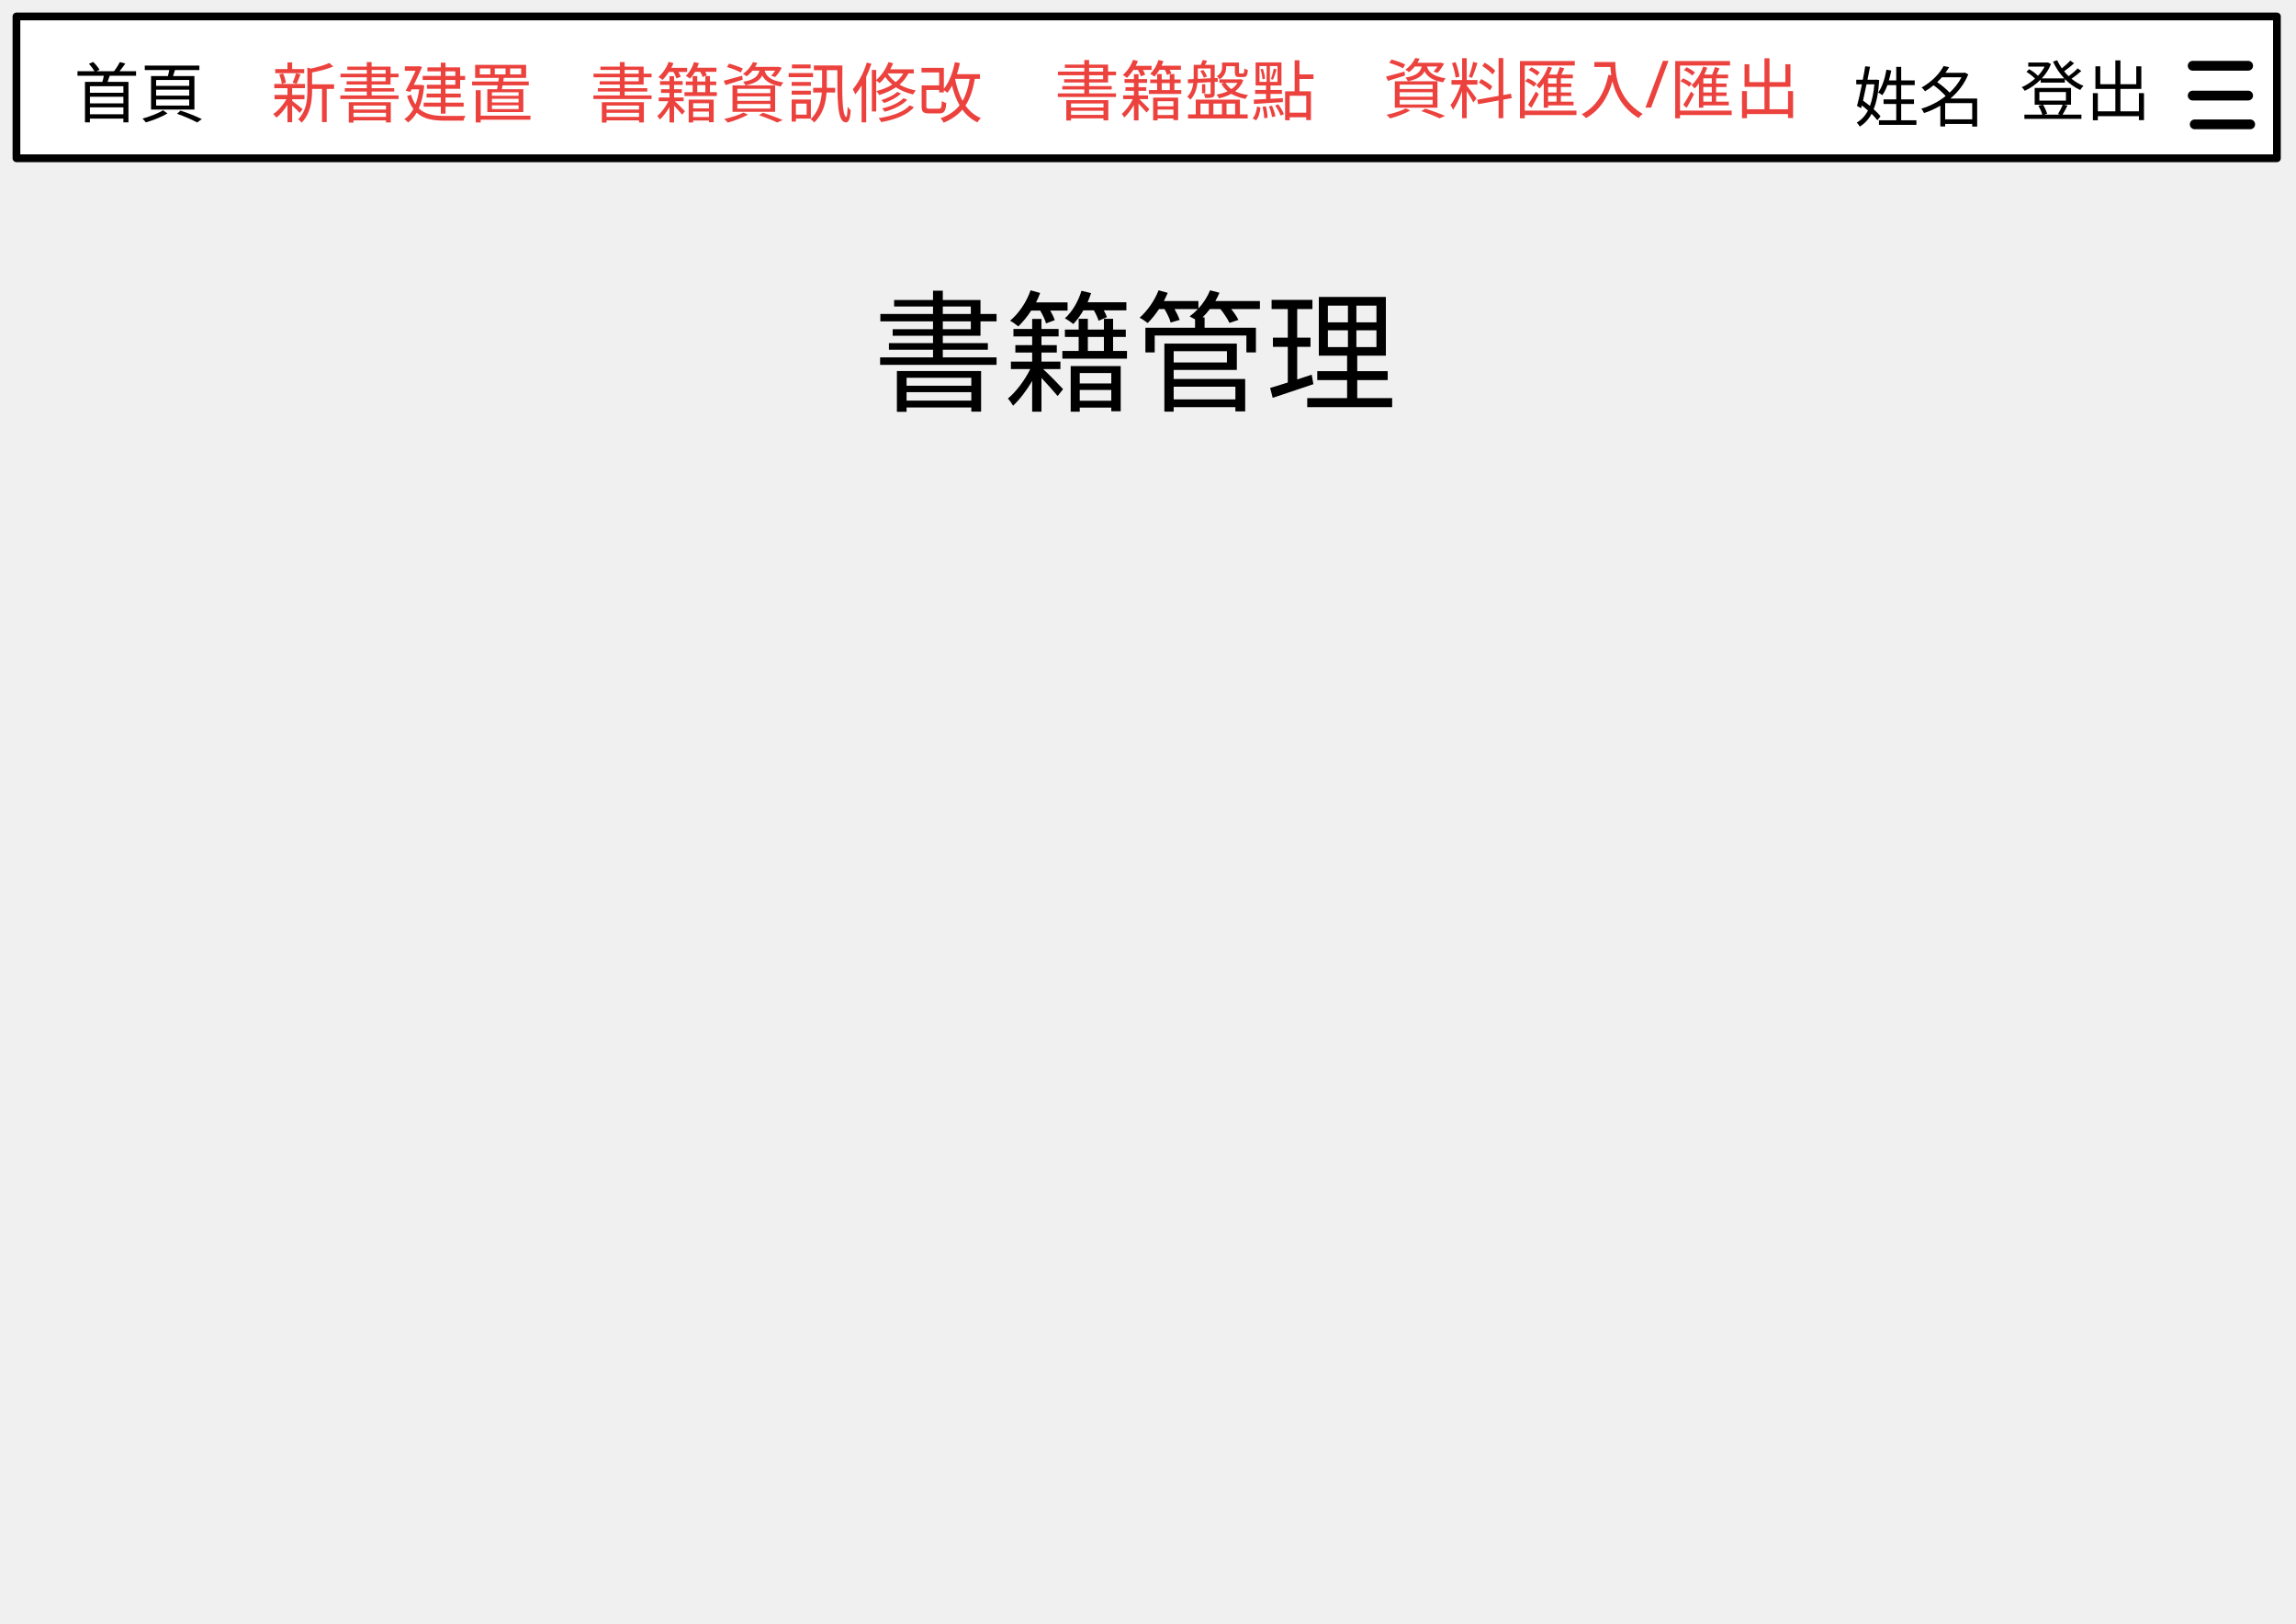
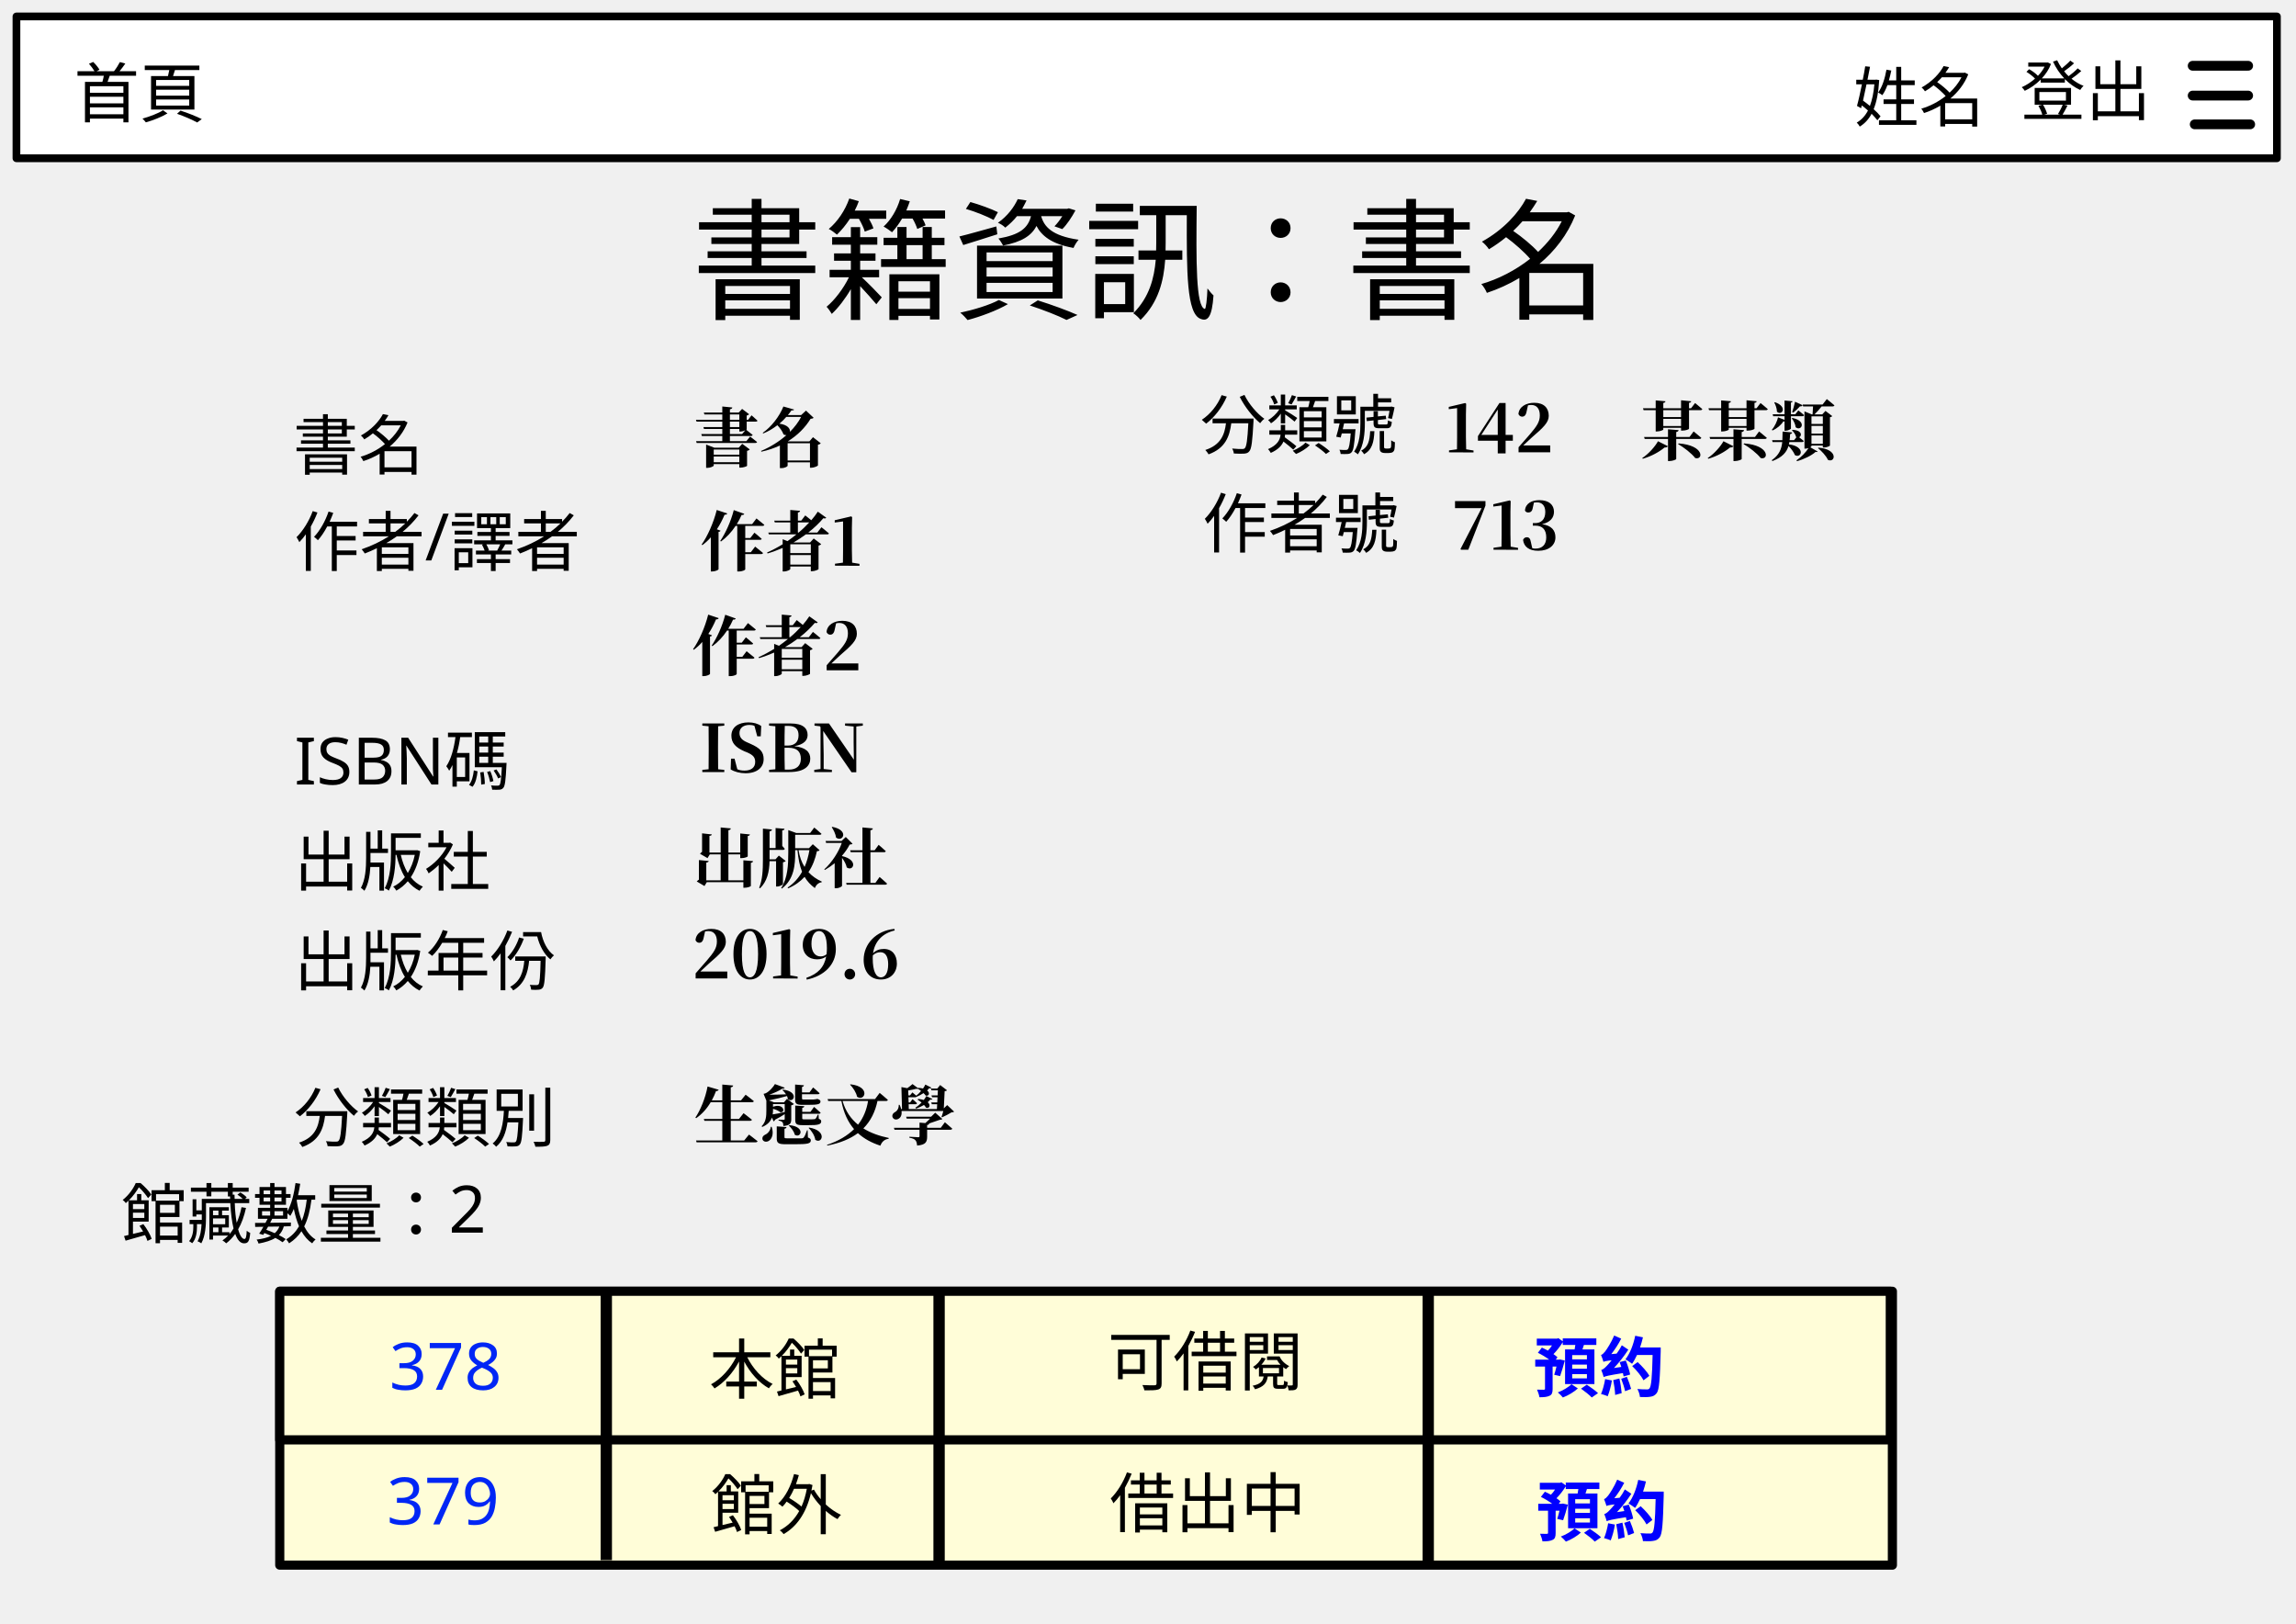
<svg xmlns="http://www.w3.org/2000/svg" width="297mm" height="210mm" viewBox="0 0 297 210" version="1.1" id="svg8">
  <defs id="defs2" />
  <g id="layer1" transform="translate(0,-87)">
    <rect style="opacity:1;vector-effect:none;fill:#ffffff;fill-opacity:1;fill-rule:nonzero;stroke:#000000;stroke-width:1;stroke-linecap:butt;stroke-linejoin:round;stroke-miterlimit:4;stroke-dasharray:none;stroke-dashoffset:0;stroke-opacity:1" id="rect3713" width="292.405" height="18.342" x="2.127" y="89.127" />
    <text xml:space="preserve" style="font-style:normal;font-weight:normal;font-size:8.467px;line-height:1.25;font-family:sans-serif;letter-spacing:0px;word-spacing:0px;fill:#000000;fill-opacity:1;stroke:none;stroke-width:0.265" x="9.57" y="102.152" id="text3719">
      <tspan id="tspan3717" x="9.57" y="102.152" style="stroke-width:0.265">首頁</tspan>
    </text>
    <text xml:space="preserve" style="font-style:normal;font-weight:normal;font-size:8.467px;line-height:1.25;font-family:sans-serif;letter-spacing:0px;word-spacing:0px;fill:#000000;fill-opacity:1;stroke:none;stroke-width:0.265" x="239.772" y="102.684" id="text3735">
      <tspan id="tspan3733" x="239.772" y="102.684" style="stroke-width:0.265">姓名</tspan>
    </text>
    <text xml:space="preserve" style="font-style:normal;font-weight:normal;font-size:8.467px;line-height:1.25;font-family:sans-serif;letter-spacing:0px;word-spacing:0px;fill:#000000;fill-opacity:1;stroke:none;stroke-width:0.265" x="261.304" y="101.886" id="text3739">
      <tspan id="tspan3737" x="261.304" y="101.886" style="stroke-width:0.265">登出</tspan>
    </text>
    <path style="fill:none;stroke:#000000;stroke-width:1.265;stroke-linecap:round;stroke-linejoin:miter;stroke-opacity:1;stroke-miterlimit:4;stroke-dasharray:none" d="m 283.633,95.506 h 7.177" id="path3741" />
    <path style="fill:none;stroke:#000000;stroke-width:1.265;stroke-linecap:round;stroke-linejoin:miter;stroke-miterlimit:4;stroke-dasharray:none;stroke-opacity:1" d="m 283.633,99.361 h 7.177" id="path3741-3" />
    <path style="fill:none;stroke:#000000;stroke-width:1.265;stroke-linecap:round;stroke-linejoin:miter;stroke-miterlimit:4;stroke-dasharray:none;stroke-opacity:1" d="m 283.899,103.082 h 7.177" id="path3741-6" />
-     <text xml:space="preserve" style="font-style:normal;font-weight:normal;font-size:16.933px;line-height:1.25;font-family:sans-serif;letter-spacing:0px;word-spacing:0px;fill:#000000;fill-opacity:1;stroke:none;stroke-width:0.265" x="112.912" y="138.862" id="text4590">
-       <tspan id="tspan4588" x="112.912" y="138.862" style="stroke-width:0.265">書籍管理</tspan>
+     <text xml:space="preserve" style="font-style:normal;font-weight:normal;font-size:16.933px;line-height:1.25;font-family:sans-serif;letter-spacing:0px;word-spacing:0px;fill:#000000;fill-opacity:1;stroke:none;stroke-width:0.265" x="89.457" y="126.991" id="text4590">
+       <tspan id="tspan4588" x="89.457" y="126.991" style="stroke-width:0.265">書籍資訊：書名</tspan>
    </text>
-     <text xml:space="preserve" style="font-style:normal;font-weight:normal;font-size:8.467px;line-height:1.25;font-family:sans-serif;letter-spacing:0px;word-spacing:0px;fill:#ec423e;fill-opacity:1;stroke:none;stroke-width:0.265" x="35.089" y="102.152" id="text4652">
-       <tspan id="tspan4650" x="35.089" y="102.152" style="fill:#ec423e;fill-opacity:1;stroke-width:0.265">新書建置</tspan>
+     <text xml:space="preserve" style="font-style:normal;font-weight:normal;font-size:8.467px;line-height:1.25;font-family:sans-serif;letter-spacing:0px;word-spacing:0px;fill:#000000;fill-opacity:1;stroke:none;stroke-width:0.265" x="37.892" y="147.702" id="text4703">
+       <tspan id="tspan4701" x="37.892" y="147.702" style="stroke-width:0.265">書名</tspan>
    </text>
-     <text xml:space="preserve" style="font-style:normal;font-weight:normal;font-size:8.467px;line-height:1.25;font-family:sans-serif;letter-spacing:0px;word-spacing:0px;fill:#ec423e;fill-opacity:1;stroke:none;stroke-width:0.265" x="76.291" y="102.152" id="text4656">
-       <tspan id="tspan4654" x="76.291" y="102.152" style="fill:#ec423e;fill-opacity:1;stroke-width:0.265">書籍資訊修改</tspan>
+     <text xml:space="preserve" style="font-style:normal;font-weight:normal;font-size:8.467px;line-height:1.25;font-family:sans-serif;letter-spacing:0px;word-spacing:0px;fill:#000000;fill-opacity:1;stroke:none;stroke-width:0.265" x="38.045" y="160.181" id="text4707">
+       <tspan id="tspan4705" x="38.045" y="160.181" style="stroke-width:0.265">作者/譯者</tspan>
    </text>
-     <text xml:space="preserve" style="font-style:normal;font-weight:normal;font-size:8.467px;line-height:1.25;font-family:sans-serif;letter-spacing:0px;word-spacing:0px;fill:#ec423e;fill-opacity:1;stroke:none;stroke-width:0.265" x="136.367" y="101.886" id="text4660">
-       <tspan id="tspan4658" x="136.367" y="101.886" style="fill:#ec423e;fill-opacity:1;stroke-width:0.265">書籍盤點</tspan>
+     <text xml:space="preserve" style="font-style:normal;font-weight:normal;font-size:8.467px;line-height:1.25;font-family:sans-serif;letter-spacing:0px;word-spacing:0px;fill:#000000;fill-opacity:1;stroke:none;stroke-width:0.265" x="38.069" y="188.461" id="text4711">
+       <tspan id="tspan4709" x="38.069" y="188.461" style="stroke-width:0.265">ISBN碼</tspan>
    </text>
-     <text xml:space="preserve" style="font-style:normal;font-weight:normal;font-size:8.467px;line-height:1.25;font-family:sans-serif;letter-spacing:0px;word-spacing:0px;fill:#ec423e;fill-opacity:1;stroke:none;stroke-width:0.265;" x="178.899" y="101.62" id="text4664">
-       <tspan id="tspan4662" x="178.899" y="101.62" style="stroke-width:0.265;fill:#ec423e;fill-opacity:1;">資料匯入/匯出</tspan>
+     <text xml:space="preserve" style="font-style:normal;font-weight:normal;font-size:8.467px;line-height:1.25;font-family:sans-serif;letter-spacing:0px;word-spacing:0px;fill:#000000;fill-opacity:1;stroke:none;stroke-width:0.265" x="38.001" y="201.522" id="text4715">
+       <tspan id="tspan4713" x="38.001" y="201.522" style="stroke-width:0.265">出版社</tspan>
+     </text>
+     <text xml:space="preserve" style="font-style:normal;font-weight:normal;font-size:8.467px;line-height:1.25;font-family:sans-serif;letter-spacing:0px;word-spacing:0px;fill:#000000;fill-opacity:1;stroke:none;stroke-width:0.265" x="38.001" y="214.424" id="text4719">
+       <tspan id="tspan4717" x="38.001" y="214.424" style="stroke-width:0.265">出版年份</tspan>
+     </text>
+     <text xml:space="preserve" style="font-style:normal;font-weight:normal;font-size:8.467px;line-height:1.25;font-family:sans-serif;letter-spacing:0px;word-spacing:0px;fill:#000000;fill-opacity:1;stroke:none;stroke-width:0.265" x="38.045" y="234.626" id="text4723">
+       <tspan id="tspan4721" x="38.045" y="234.626" style="stroke-width:0.265">分類類別</tspan>
+     </text>
+     <text xml:space="preserve" style="font-style:normal;font-weight:normal;font-size:8.467px;line-height:1.25;font-family:sans-serif;letter-spacing:0px;word-spacing:0px;fill:#000000;fill-opacity:1;stroke:none;stroke-width:0.265" x="155.273" y="145.044" id="text4789">
+       <tspan id="tspan4787" x="155.273" y="145.044" style="stroke-width:0.265">分類號</tspan>
+     </text>
+     <text xml:space="preserve" style="font-style:normal;font-weight:normal;font-size:8.467px;line-height:1.25;font-family:sans-serif;letter-spacing:0px;word-spacing:0px;fill:#000000;fill-opacity:1;stroke:none;stroke-width:0.265" x="155.539" y="157.803" id="text4793">
+       <tspan id="tspan4791" x="155.539" y="157.803" style="stroke-width:0.265">作者號</tspan>
+     </text>
+     <text xml:space="preserve" style="font-style:normal;font-weight:normal;font-size:8.467px;line-height:1.25;font-family:sans-serif;letter-spacing:0px;word-spacing:0px;fill:#000000;fill-opacity:1;stroke:none;stroke-width:0.265" x="15.716" y="247.119" id="text4858">
+       <tspan id="tspan4856" x="15.716" y="247.119" style="stroke-width:0.265">館藏數量：2</tspan>
+     </text>
+     <rect style="opacity:1;vector-effect:none;fill:#fffdd8;fill-opacity:1;fill-rule:nonzero;stroke:#000000;stroke-width:1.183;stroke-linecap:round;stroke-linejoin:round;stroke-miterlimit:4;stroke-dasharray:none;stroke-dashoffset:0;stroke-opacity:1" id="rect4891" width="208.604" height="35.419" x="36.187" y="254.005" />
+     <rect style="opacity:1;vector-effect:none;fill:#fffdd8;fill-opacity:1;fill-rule:nonzero;stroke:#000000;stroke-width:1.183;stroke-linecap:round;stroke-linejoin:round;stroke-miterlimit:4;stroke-dasharray:none;stroke-dashoffset:0;stroke-opacity:1" id="rect4893" width="208.332" height="19.217" x="36.187" y="254.005" />
+     <path style="fill:none;stroke:#000000;stroke-width:1.465;stroke-linecap:butt;stroke-linejoin:miter;stroke-miterlimit:4;stroke-dasharray:none;stroke-opacity:1" d="M 78.428,254.222 V 288.779" id="path4897" />
+     <text xml:space="preserve" style="font-style:normal;font-weight:normal;font-size:8.467px;line-height:1.25;font-family:sans-serif;letter-spacing:0px;word-spacing:0px;fill:#0026f5;fill-opacity:1;stroke:none;stroke-width:0.265" x="50.375" y="266.742" id="text4901">
+       <tspan id="tspan4899" x="50.375" y="266.742" style="font-weight:normal;fill:#0026f5;fill-opacity:1;stroke-width:0.265">378</tspan>
+     </text>
+     <text xml:space="preserve" style="font-style:normal;font-weight:normal;font-size:8.467px;line-height:1.25;font-family:sans-serif;letter-spacing:0px;word-spacing:0px;fill:#0026f5;fill-opacity:1;stroke:none;stroke-width:0.265" x="50.045" y="284.163" id="text4905">
+       <tspan id="tspan4903" x="50.045" y="284.163" style="fill:#0026f5;fill-opacity:1;stroke-width:0.265">379</tspan>
+     </text>
+     <path style="fill:none;stroke:#000000;stroke-width:1.465;stroke-linecap:butt;stroke-linejoin:miter;stroke-miterlimit:4;stroke-dasharray:none;stroke-opacity:1" d="m 121.476,254.473 v 34.557" id="path4897-6" />
+     <text xml:space="preserve" style="font-style:normal;font-weight:normal;font-size:8.467px;line-height:1.25;font-family:sans-serif;letter-spacing:0px;word-spacing:0px;fill:#000000;fill-opacity:1;stroke:none;stroke-width:0.265" x="91.709" y="267.228" id="text4928">
+       <tspan id="tspan4926" x="91.709" y="267.228" style="stroke-width:0.265">本館</tspan>
+     </text>
+     <text xml:space="preserve" style="font-style:normal;font-weight:normal;font-size:8.467px;line-height:1.25;font-family:sans-serif;letter-spacing:0px;word-spacing:0px;fill:#000000;fill-opacity:1;stroke:none;stroke-width:0.265" x="91.975" y="284.772" id="text4932">
+       <tspan id="tspan4930" x="91.975" y="284.772" style="stroke-width:0.265">館外</tspan>
+     </text>
+     <text xml:space="preserve" style="font-style:normal;font-weight:normal;font-size:8.467px;line-height:1.25;font-family:sans-serif;letter-spacing:0px;word-spacing:0px;fill:#000000;fill-opacity:1;stroke:none;stroke-width:0.265" x="143.278" y="266.165" id="text4948">
+       <tspan id="tspan4946" x="143.278" y="266.165" style="stroke-width:0.265">可借閱</tspan>
+     </text>
+     <text xml:space="preserve" style="font-style:normal;font-weight:normal;font-size:8.467px;line-height:1.25;font-family:sans-serif;letter-spacing:0px;word-spacing:0px;fill:#000000;fill-opacity:1;stroke:none;stroke-width:0.265" x="143.544" y="284.506" id="text4952">
+       <tspan id="tspan4950" x="143.544" y="284.506" style="stroke-width:0.265">借出中</tspan>
+     </text>
+     <path style="fill:none;stroke:#000000;stroke-width:1.465;stroke-linecap:butt;stroke-linejoin:miter;stroke-miterlimit:4;stroke-dasharray:none;stroke-opacity:1" d="m 184.747,254.478 v 34.557" id="path4897-6-0" />
+     <text xml:space="preserve" style="font-style:normal;font-variant:normal;font-weight:normal;font-stretch:normal;font-size:8.467px;line-height:140%;font-family:'Noto Serif CJK TC';-inkscape-font-specification:'Noto Serif CJK TC';text-align:center;letter-spacing:0px;word-spacing:0px;text-anchor:middle;fill:#000000;fill-opacity:1;stroke:none;stroke-width:0.265px;stroke-linecap:butt;stroke-linejoin:miter;stroke-opacity:1" x="103.648" y="146.778" id="text908">
+       <tspan id="tspan906" x="103.648" y="146.778" style="font-style:normal;font-variant:normal;font-weight:600;font-stretch:normal;font-family:'Noto Serif CJK TC';-inkscape-font-specification:'Noto Serif CJK TC Semi-Bold';stroke-width:0.265px">書名</tspan>
+     </text>
+     <text xml:space="preserve" style="font-style:normal;font-variant:normal;font-weight:600;font-stretch:normal;font-size:8.467px;line-height:140%;font-family:'Noto Serif CJK TC';-inkscape-font-specification:'Noto Serif CJK TC Semi-Bold';text-align:center;letter-spacing:0px;word-spacing:0px;text-anchor:middle;fill:#000000;fill-opacity:1;stroke:none;stroke-width:0.265px;stroke-linecap:butt;stroke-linejoin:miter;stroke-opacity:1" x="106.319" y="160.161" id="text912">
+       <tspan id="tspan910" x="106.319" y="160.161" style="stroke-width:0.265px">作者1</tspan>
+     </text>
+     <text xml:space="preserve" style="font-style:normal;font-variant:normal;font-weight:600;font-stretch:normal;font-size:8.467px;line-height:140%;font-family:'Noto Serif CJK TC';-inkscape-font-specification:'Noto Serif CJK TC Semi-Bold';text-align:center;letter-spacing:0px;word-spacing:0px;text-anchor:middle;fill:#000000;fill-opacity:1;stroke:none;stroke-width:0.265px;stroke-linecap:butt;stroke-linejoin:miter;stroke-opacity:1" x="105.755" y="173.695" id="text916">
+       <tspan id="tspan914" x="105.755" y="173.695" style="stroke-width:0.265px">作者2</tspan>
+     </text>
+     <text xml:space="preserve" style="font-style:normal;font-variant:normal;font-weight:600;font-stretch:normal;font-size:8.467px;line-height:140%;font-family:'Noto Serif CJK TC';-inkscape-font-specification:'Noto Serif CJK TC Semi-Bold';text-align:center;letter-spacing:0px;word-spacing:0px;text-anchor:middle;fill:#000000;fill-opacity:1;stroke:none;stroke-width:0.265px;stroke-linecap:butt;stroke-linejoin:miter;stroke-opacity:1" x="106.479" y="186.852" id="text920">
+       <tspan id="tspan918" x="106.479" y="186.852" style="stroke-width:0.265px">ISBN</tspan>
+     </text>
+     <text xml:space="preserve" style="font-style:normal;font-variant:normal;font-weight:600;font-stretch:normal;font-size:8.467px;line-height:140%;font-family:'Noto Serif CJK TC';-inkscape-font-specification:'Noto Serif CJK TC Semi-Bold';text-align:center;letter-spacing:0px;word-spacing:0px;text-anchor:middle;fill:#000000;fill-opacity:1;stroke:none;stroke-width:0.265px;stroke-linecap:butt;stroke-linejoin:miter;stroke-opacity:1" x="107.526" y="201.138" id="text924">
+       <tspan id="tspan922" x="107.526" y="201.138" style="stroke-width:0.265px">出版社</tspan>
+     </text>
+     <text xml:space="preserve" style="font-style:normal;font-variant:normal;font-weight:600;font-stretch:normal;font-size:8.467px;line-height:140%;font-family:'Noto Serif CJK TC';-inkscape-font-specification:'Noto Serif CJK TC Semi-Bold';text-align:center;letter-spacing:0px;word-spacing:0px;text-anchor:middle;fill:#000000;fill-opacity:1;stroke:none;stroke-width:0.265px;stroke-linecap:butt;stroke-linejoin:miter;stroke-opacity:1" x="108.211" y="213.543" id="text928">
+       <tspan id="tspan926" x="108.211" y="213.543" style="stroke-width:0.265px">2019.6</tspan>
+     </text>
+     <text xml:space="preserve" style="font-style:normal;font-variant:normal;font-weight:600;font-stretch:normal;font-size:8.467px;line-height:140%;font-family:'Noto Serif CJK TC';-inkscape-font-specification:'Noto Serif CJK TC Semi-Bold';text-align:center;letter-spacing:0px;word-spacing:0px;text-anchor:middle;fill:#000000;fill-opacity:1;stroke:none;stroke-width:0.265px;stroke-linecap:butt;stroke-linejoin:miter;stroke-opacity:1" x="112.003" y="234.408" id="text932">
+       <tspan id="tspan930" x="112.003" y="234.408" style="stroke-width:0.265px">生態文學</tspan>
+     </text>
+     <text xml:space="preserve" style="font-style:normal;font-variant:normal;font-weight:600;font-stretch:normal;font-size:8.467px;line-height:140%;font-family:'Noto Serif CJK TC';-inkscape-font-specification:'Noto Serif CJK TC Semi-Bold';text-align:center;letter-spacing:0px;word-spacing:0px;text-anchor:middle;fill:#000000;fill-opacity:1;stroke:none;stroke-width:0.265px;stroke-linecap:butt;stroke-linejoin:miter;stroke-opacity:1" x="199.243" y="145.5" id="text936">
+       <tspan id="tspan934" x="199.243" y="145.5" style="stroke-width:0.265px">142</tspan>
+     </text>
+     <text xml:space="preserve" style="font-style:normal;font-variant:normal;font-weight:600;font-stretch:normal;font-size:8.467px;line-height:140%;font-family:'Noto Serif CJK TC';-inkscape-font-specification:'Noto Serif CJK TC Semi-Bold';text-align:center;letter-spacing:0px;word-spacing:0px;text-anchor:middle;fill:#000000;fill-opacity:1;stroke:none;stroke-width:0.265px;stroke-linecap:butt;stroke-linejoin:miter;stroke-opacity:1" x="230.069" y="145.876" id="text940">
+       <tspan id="tspan938" x="230.069" y="145.876" style="stroke-width:0.265px">某某類</tspan>
+     </text>
+     <text xml:space="preserve" style="font-style:normal;font-variant:normal;font-weight:600;font-stretch:normal;font-size:8.467px;line-height:140%;font-family:'Noto Serif CJK TC';-inkscape-font-specification:'Noto Serif CJK TC Semi-Bold';text-align:center;letter-spacing:0px;word-spacing:0px;text-anchor:middle;fill:#000000;fill-opacity:1;stroke:none;stroke-width:0.265px;stroke-linecap:butt;stroke-linejoin:miter;stroke-opacity:1" x="199.995" y="158.094" id="text944">
+       <tspan id="tspan942" x="199.995" y="158.094" style="stroke-width:0.265px">713</tspan>
+     </text>
+     <text xml:space="preserve" style="font-style:normal;font-variant:normal;font-weight:600;font-stretch:normal;font-size:8.467px;line-height:140%;font-family:'Noto Serif CJK TC';-inkscape-font-specification:'Noto Serif CJK TC Semi-Bold';text-align:center;letter-spacing:0px;word-spacing:0px;text-anchor:middle;fill:#000000;fill-opacity:1;stroke:none;stroke-width:0.265px;stroke-linecap:butt;stroke-linejoin:miter;stroke-opacity:1" x="212.127" y="266.962" id="text889">
+       <tspan id="tspan887" x="212.127" y="266.962" style="font-style:normal;font-variant:normal;font-weight:bold;font-stretch:normal;font-family:'Noto Sans CJK TC';-inkscape-font-specification:'Noto Sans CJK TC Bold';fill:#0000ff;stroke-width:0.265px">預約</tspan>
+     </text>
+     <text xml:space="preserve" style="font-style:normal;font-variant:normal;font-weight:600;font-stretch:normal;font-size:8.467px;line-height:140%;font-family:'Noto Serif CJK TC';-inkscape-font-specification:'Noto Serif CJK TC Semi-Bold';text-align:center;letter-spacing:0px;word-spacing:0px;text-anchor:middle;fill:#000000;fill-opacity:1;stroke:none;stroke-width:0.265px;stroke-linecap:butt;stroke-linejoin:miter;stroke-opacity:1" x="212.519" y="285.601" id="text889-3">
+       <tspan id="tspan887-6" x="212.519" y="285.601" style="font-style:normal;font-variant:normal;font-weight:bold;font-stretch:normal;font-family:'Noto Sans CJK TC';-inkscape-font-specification:'Noto Sans CJK TC Bold';fill:#0000ff;stroke-width:0.265px">預約</tspan>
    </text>
  </g>
</svg>
